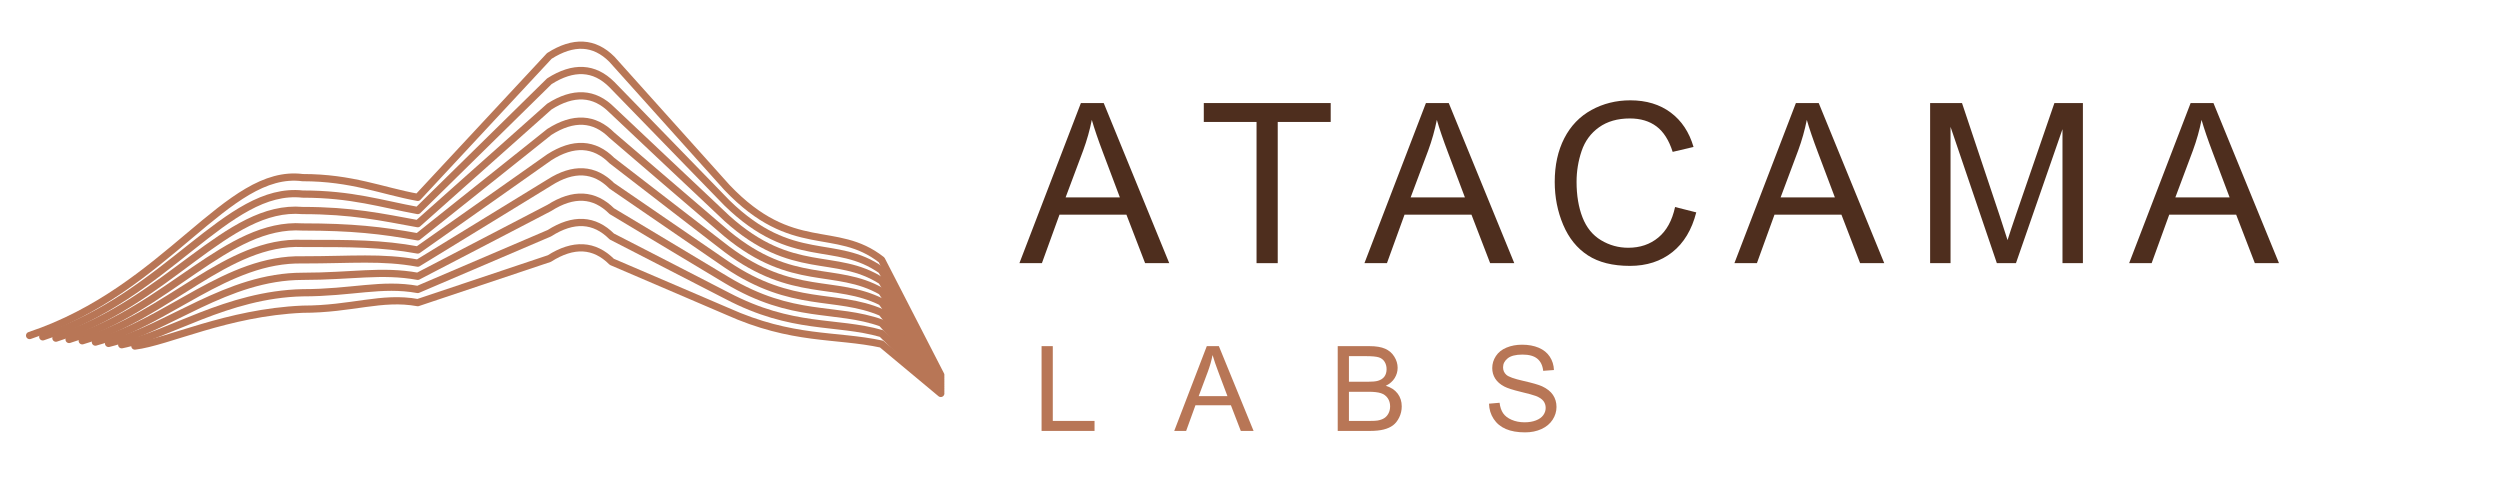
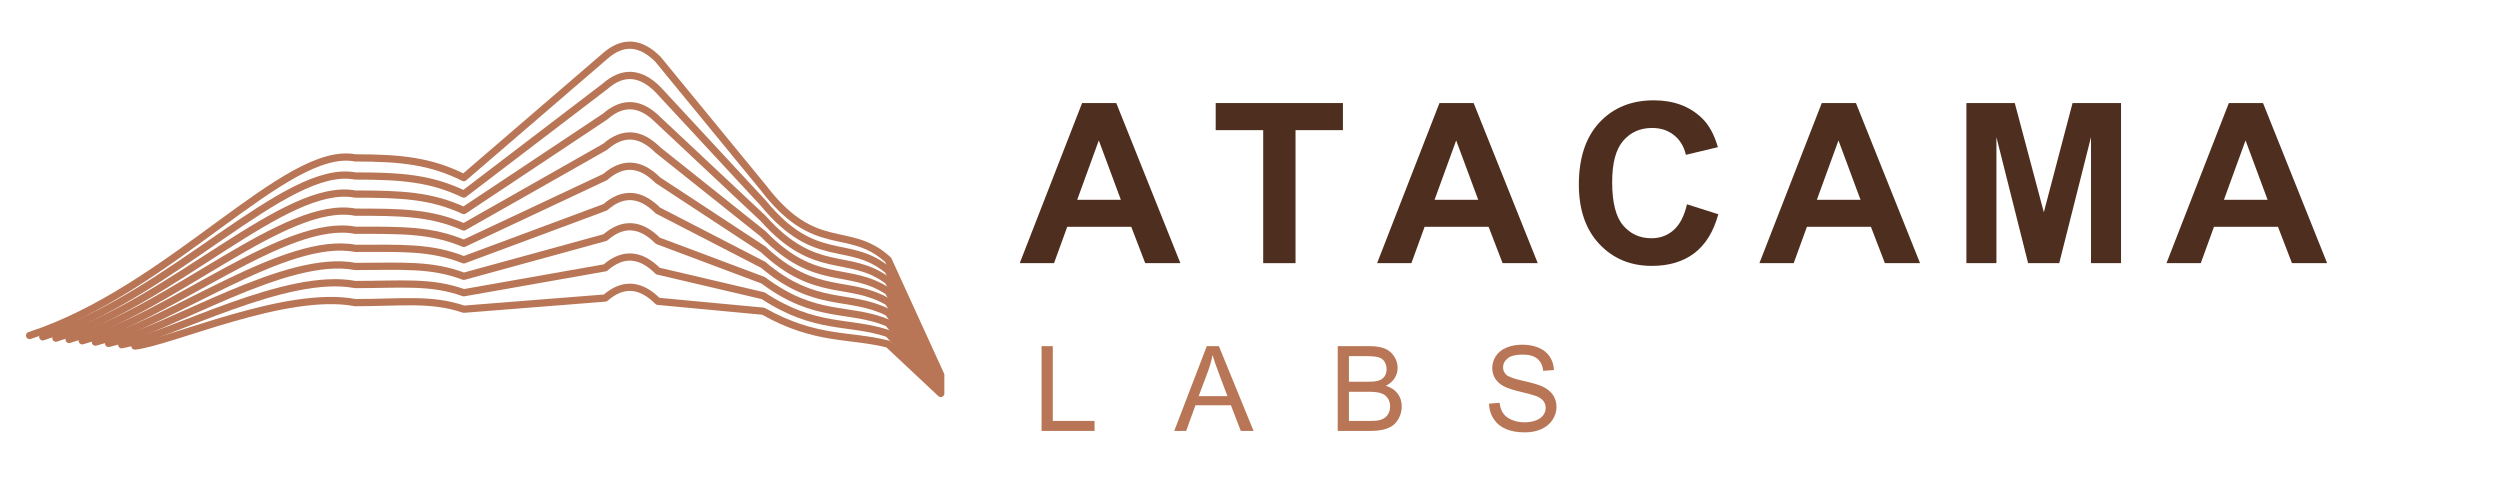
<svg xmlns="http://www.w3.org/2000/svg" viewBox="0 0 760 150" role="img">
  <g transform="translate(4,0)">
    <g fill="none" stroke="#B87656" stroke-width="2.2" stroke-linecap="round" stroke-linejoin="round">
-       <path d="M 5 102.0 C 47 88 65 51.0 88 54 C 103 54 112 58 123 60 L 163 17.0 Q 174 10.0 182 18.0 L 217 57.0 C 237 78.0 250 68.0 264 79.0 L 282 114.0" />
-       <path d="M 9 102.4 C 47 90 65 56.5 88 59 C 103 59 112 62 123 64 L 163 24.7 Q 174 17.7 182 25.7 L 217 61.7 C 237 81.2 250 72.2 264 82.2 L 282 114.7" />
-       <path d="M 13 102.8 C 47 92 65 62.0 88 64 C 103 64 112 66 123 68 L 163 32.4 Q 174 25.4 182 33.4 L 217 66.4 C 237 84.4 250 76.4 264 85.4 L 282 115.4" />
-       <path d="M 17 103.2 C 47 94 65 67.5 88 69 C 103 69 112 70 123 72 L 163 40.1 Q 174 33.1 182 41.1 L 217 71.1 C 237 87.6 250 80.6 264 88.6 L 282 116.1" />
-       <path d="M 21 103.6 C 47 96 65 73.0 88 74 C 103 74 112 74 123 76 L 163 47.8 Q 174 40.8 182 48.8 L 217 75.8 C 237 90.8 250 84.8 264 91.8 L 282 116.8" />
-       <path d="M 25 104.0 C 47 98 65 78.5 88 79 C 103 79 112 78 123 80 L 163 55.5 Q 174 48.5 182 56.5 L 217 80.5 C 237 94.0 250 89.0 264 95.0 L 282 117.5" />
-       <path d="M 29 104.4 C 47 100 65 84.0 88 84 C 103 84 112 82 123 84 L 163 63.2 Q 174 56.2 182 64.2 L 217 85.2 C 237 97.2 250 93.2 264 98.2 L 282 118.2" />
-       <path d="M 33 104.8 C 47 102 65 89.5 88 89 C 103 89 112 86 123 88 L 163 70.9 Q 174 63.9 182 71.9 L 217 89.9 C 237 100.4 250 97.4 264 101.4 L 282 118.9" />
-       <path d="M 37 105.2 C 47 104 65 95.0 88 94 C 103 94 112 90 123 92 L 163 78.6 Q 174 71.6 182 79.6 L 217 94.6 C 237 103.6 250 101.6 264 104.6 L 282 119.6" />
+       <path d="M 5 102.0 C 48 88 83 44.0 104 48.0 C 118 48.0 127 49.0 137 54 L 180 17.0 Q 188 10.0 196 18.0 L 228 57.0 C 244 78.0 254 68.0 266 79.0 L 282 114.0" />
+       <path d="M 9 102.4 C 48 90 83 49.5 104 53.5 C 118 53.5 127 54.2 137 59 L 180 26.2 Q 188 19.2 196 27.2 L 228 61.7 C 244 81.2 254 72.2 266 82.2 L 282 114.7" />
+       <path d="M 13 102.8 C 48 92 83 55.0 104 59.0 C 118 59.0 127 59.4 137 64 L 180 35.4 Q 188 28.4 196 36.4 L 228 66.4 C 244 84.4 254 76.4 266 85.4 L 282 115.4" />
+       <path d="M 17 103.2 C 48 94 83 60.5 104 64.5 C 118 64.5 127 64.6 137 69 L 180 44.6 Q 188 37.6 196 45.6 L 228 71.1 C 244 87.6 254 80.6 266 88.6 L 282 116.1" />
+       <path d="M 21 103.6 C 48 96 83 66.0 104 70.0 C 118 70.0 127 69.8 137 74 L 180 53.8 Q 188 46.8 196 54.8 L 228 75.8 C 244 90.8 254 84.8 266 91.8 L 282 116.8" />
+       <path d="M 25 104.0 C 48 98 83 71.5 104 75.5 C 118 75.5 127 75.0 137 79 L 180 63.0 Q 188 56.0 196 64.0 L 228 80.5 C 244 94.0 254 89.0 266 95.0 L 282 117.5" />
+       <path d="M 29 104.4 C 48 100 83 77.0 104 81.0 C 118 81.0 127 80.2 137 84 L 180 72.2 Q 188 65.2 196 73.2 L 228 85.2 C 244 97.2 254 93.2 266 98.2 L 282 118.2" />
+       <path d="M 33 104.8 C 48 102 83 82.5 104 86.5 C 118 86.5 127 85.4 137 89 L 180 81.4 Q 188 74.4 196 82.4 L 228 89.9 C 244 100.4 254 97.4 266 101.4 L 282 118.9" />
+       <path d="M 37 105.2 C 48 104 83 88.0 104 92.0 C 118 92.0 127 90.6 137 94 L 180 90.6 Q 188 83.6 196 91.6 L 228 94.6 C 244 103.6 254 101.6 266 104.6 L 282 119.6" />
    </g>
  </g>
-   <path fill="#4E2E1E" transform="translate(310.00,80) scale(0.0332,-0.0332)" d="M-3 0 560 1466H769L1369 0H1148L977 444H364L203 0ZM420 602H917L764 1008Q694 1193 660 1312Q632 1171 581 1032Z" />
-   <path fill="#4E2E1E" transform="translate(364.36,80) scale(0.0332,-0.0332)" d="M531 0V1293H48V1466H1210V1293H725V0Z" />
-   <path fill="#4E2E1E" transform="translate(414.89,80) scale(0.0332,-0.0332)" d="M-3 0 560 1466H769L1369 0H1148L977 444H364L203 0ZM420 602H917L764 1008Q694 1193 660 1312Q632 1171 581 1032Z" />
-   <path fill="#4E2E1E" transform="translate(469.25,80) scale(0.0332,-0.0332)" d="M1204 514 1398 465Q1337 226 1178.5 100.5Q1020 -25 791 -25Q554 -25 405.5 71.5Q257 168 179.5 351.0Q102 534 102 744Q102 973 189.5 1143.5Q277 1314 438.5 1402.5Q600 1491 794 1491Q1014 1491 1164.0 1379.0Q1314 1267 1373 1064L1182 1019Q1131 1179 1034.0 1252.0Q937 1325 790 1325Q621 1325 507.5 1244.0Q394 1163 348.0 1026.5Q302 890 302 745Q302 558 356.5 418.5Q411 279 526.0 210.0Q641 141 775 141Q938 141 1051.0 235.0Q1164 329 1204 514Z" />
-   <path fill="#4E2E1E" transform="translate(527.36,80) scale(0.0332,-0.0332)" d="M-3 0 560 1466H769L1369 0H1148L977 444H364L203 0ZM420 602H917L764 1008Q694 1193 660 1312Q632 1171 581 1032Z" />
-   <path fill="#4E2E1E" transform="translate(581.71,80) scale(0.0332,-0.0332)" d="M152 0V1466H444L791 428Q839 283 861 211Q886 291 939 446L1290 1466H1551V0H1364V1227L938 0H763L339 1248V0Z" />
-   <path fill="#4E2E1E" transform="translate(647.36,80) scale(0.0332,-0.0332)" d="M-3 0 560 1466H769L1369 0H1148L977 444H364L203 0ZM420 602H917L764 1008Q694 1193 660 1312Q632 1171 581 1032Z" />
+   <path fill="#4E2E1E" transform="translate(310.00,80) scale(0.0332,-0.0332)" d="M1471 0H1149L1021 333H435L314 0H0L571 1466H884ZM926 580 724 1124 526 580Z" />
+   <path fill="#4E2E1E" transform="translate(368.11,80) scale(0.0332,-0.0332)" d="M479 0V1218H44V1466H1209V1218H775V0Z" />
+   <path fill="#4E2E1E" transform="translate(418.64,80) scale(0.0332,-0.0332)" d="M1471 0H1149L1021 333H435L314 0H0L571 1466H884ZM926 580 724 1124 526 580Z" />
+   <path fill="#4E2E1E" transform="translate(476.75,80) scale(0.0332,-0.0332)" d="M1087 539 1374 448Q1308 208 1154.5 91.5Q1001 -25 765 -25Q473 -25 285.0 174.5Q97 374 97 720Q97 1086 286.0 1288.5Q475 1491 783 1491Q1052 1491 1220 1332Q1320 1238 1370 1062L1077 992Q1051 1106 968.5 1172.0Q886 1238 768 1238Q605 1238 503.5 1121.0Q402 1004 402 742Q402 464 502.0 346.0Q602 228 762 228Q880 228 965.0 303.0Q1050 378 1087 539Z" />
+   <path fill="#4E2E1E" transform="translate(534.86,80) scale(0.0332,-0.0332)" d="M1471 0H1149L1021 333H435L314 0H0L571 1466H884ZM926 580 724 1124 526 580Z" />
+   <path fill="#4E2E1E" transform="translate(592.97,80) scale(0.0332,-0.0332)" d="M145 0V1466H588L854 466L1117 1466H1561V0H1286V1154L995 0H710L420 1154V0Z" />
+   <path fill="#4E2E1E" transform="translate(658.61,80) scale(0.0332,-0.0332)" d="M1471 0H1149L1021 333H435L314 0H0L571 1466H884ZM926 580 724 1124 526 580Z" />
  <path fill="#B87656" transform="translate(314.00,131) scale(0.01758,-0.01758)" d="M150 0V1466H344V173H1066V0Z" />
  <path fill="#B87656" transform="translate(357.02,131) scale(0.01758,-0.01758)" d="M-3 0 560 1466H769L1369 0H1148L977 444H364L203 0ZM420 602H917L764 1008Q694 1193 660 1312Q632 1171 581 1032Z" />
  <path fill="#B87656" transform="translate(404.03,131) scale(0.01758,-0.01758)" d="M150 0V1466H700Q868 1466 969.5 1421.5Q1071 1377 1128.5 1284.5Q1186 1192 1186 1091Q1186 997 1135.0 914.0Q1084 831 981 780Q1114 741 1185.5 647.0Q1257 553 1257 425Q1257 322 1213.5 233.5Q1170 145 1106.0 97.0Q1042 49 945.5 24.5Q849 0 709 0ZM344 850H661Q790 850 846 867Q920 889 957.5 940.0Q995 991 995 1068Q995 1141 960.0 1196.5Q925 1252 860.0 1272.5Q795 1293 637 1293H344ZM344 173H709Q803 173 841 180Q908 192 953.0 220.0Q998 248 1027.0 301.5Q1056 355 1056 425Q1056 507 1014.0 567.5Q972 628 897.5 652.5Q823 677 683 677H344Z" />
  <path fill="#B87656" transform="translate(451.04,131) scale(0.01758,-0.01758)" d="M92 471 275 487Q288 377 335.5 306.5Q383 236 483.0 192.5Q583 149 708 149Q819 149 904.0 182.0Q989 215 1030.5 272.5Q1072 330 1072 398Q1072 467 1032.0 518.5Q992 570 900 605Q841 628 639.0 676.5Q437 725 356 768Q251 823 199.5 904.5Q148 986 148 1087Q148 1198 211.0 1294.5Q274 1391 395.0 1441.0Q516 1491 664 1491Q827 1491 951.5 1438.5Q1076 1386 1143.0 1284.0Q1210 1182 1215 1053L1029 1039Q1014 1178 927.5 1249.0Q841 1320 672 1320Q496 1320 415.5 1255.5Q335 1191 335 1100Q335 1021 392 970Q448 919 684.5 865.5Q921 812 1009 772Q1137 713 1198.0 622.5Q1259 532 1259 414Q1259 297 1192.0 193.5Q1125 90 999.5 32.5Q874 -25 717 -25Q518 -25 383.5 33.0Q249 91 172.5 207.5Q96 324 92 471Z" />
</svg>
